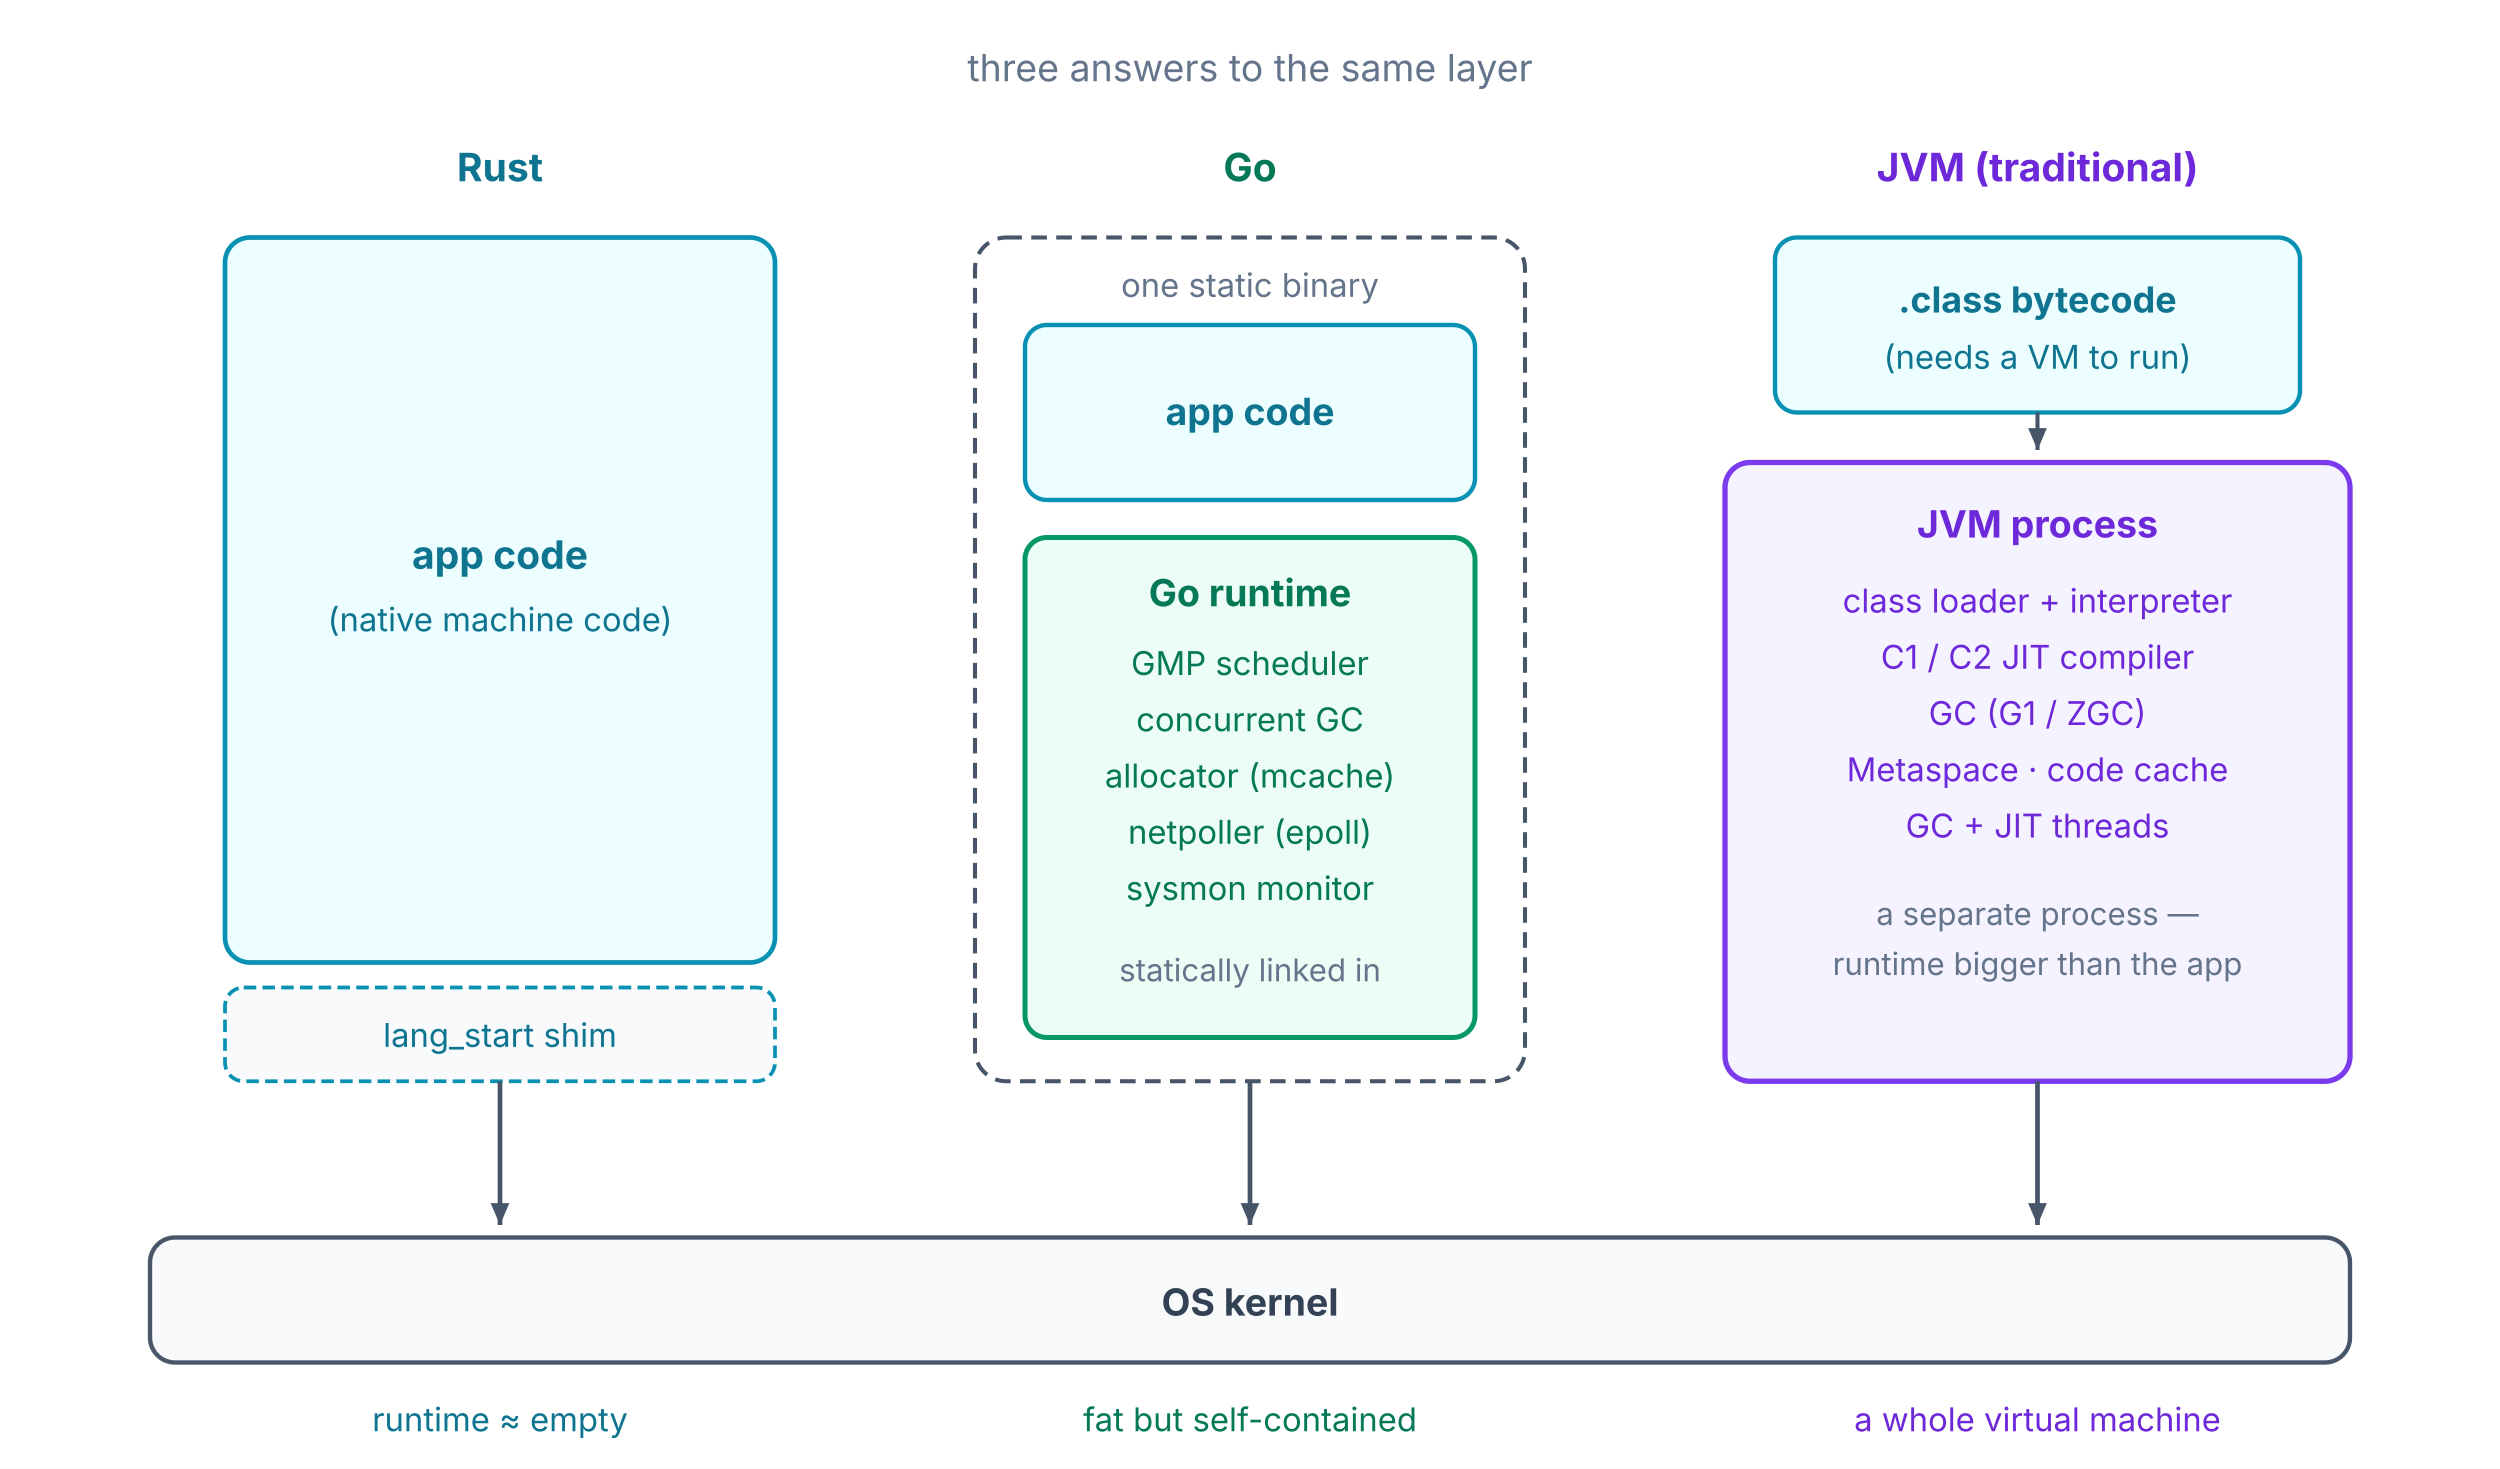
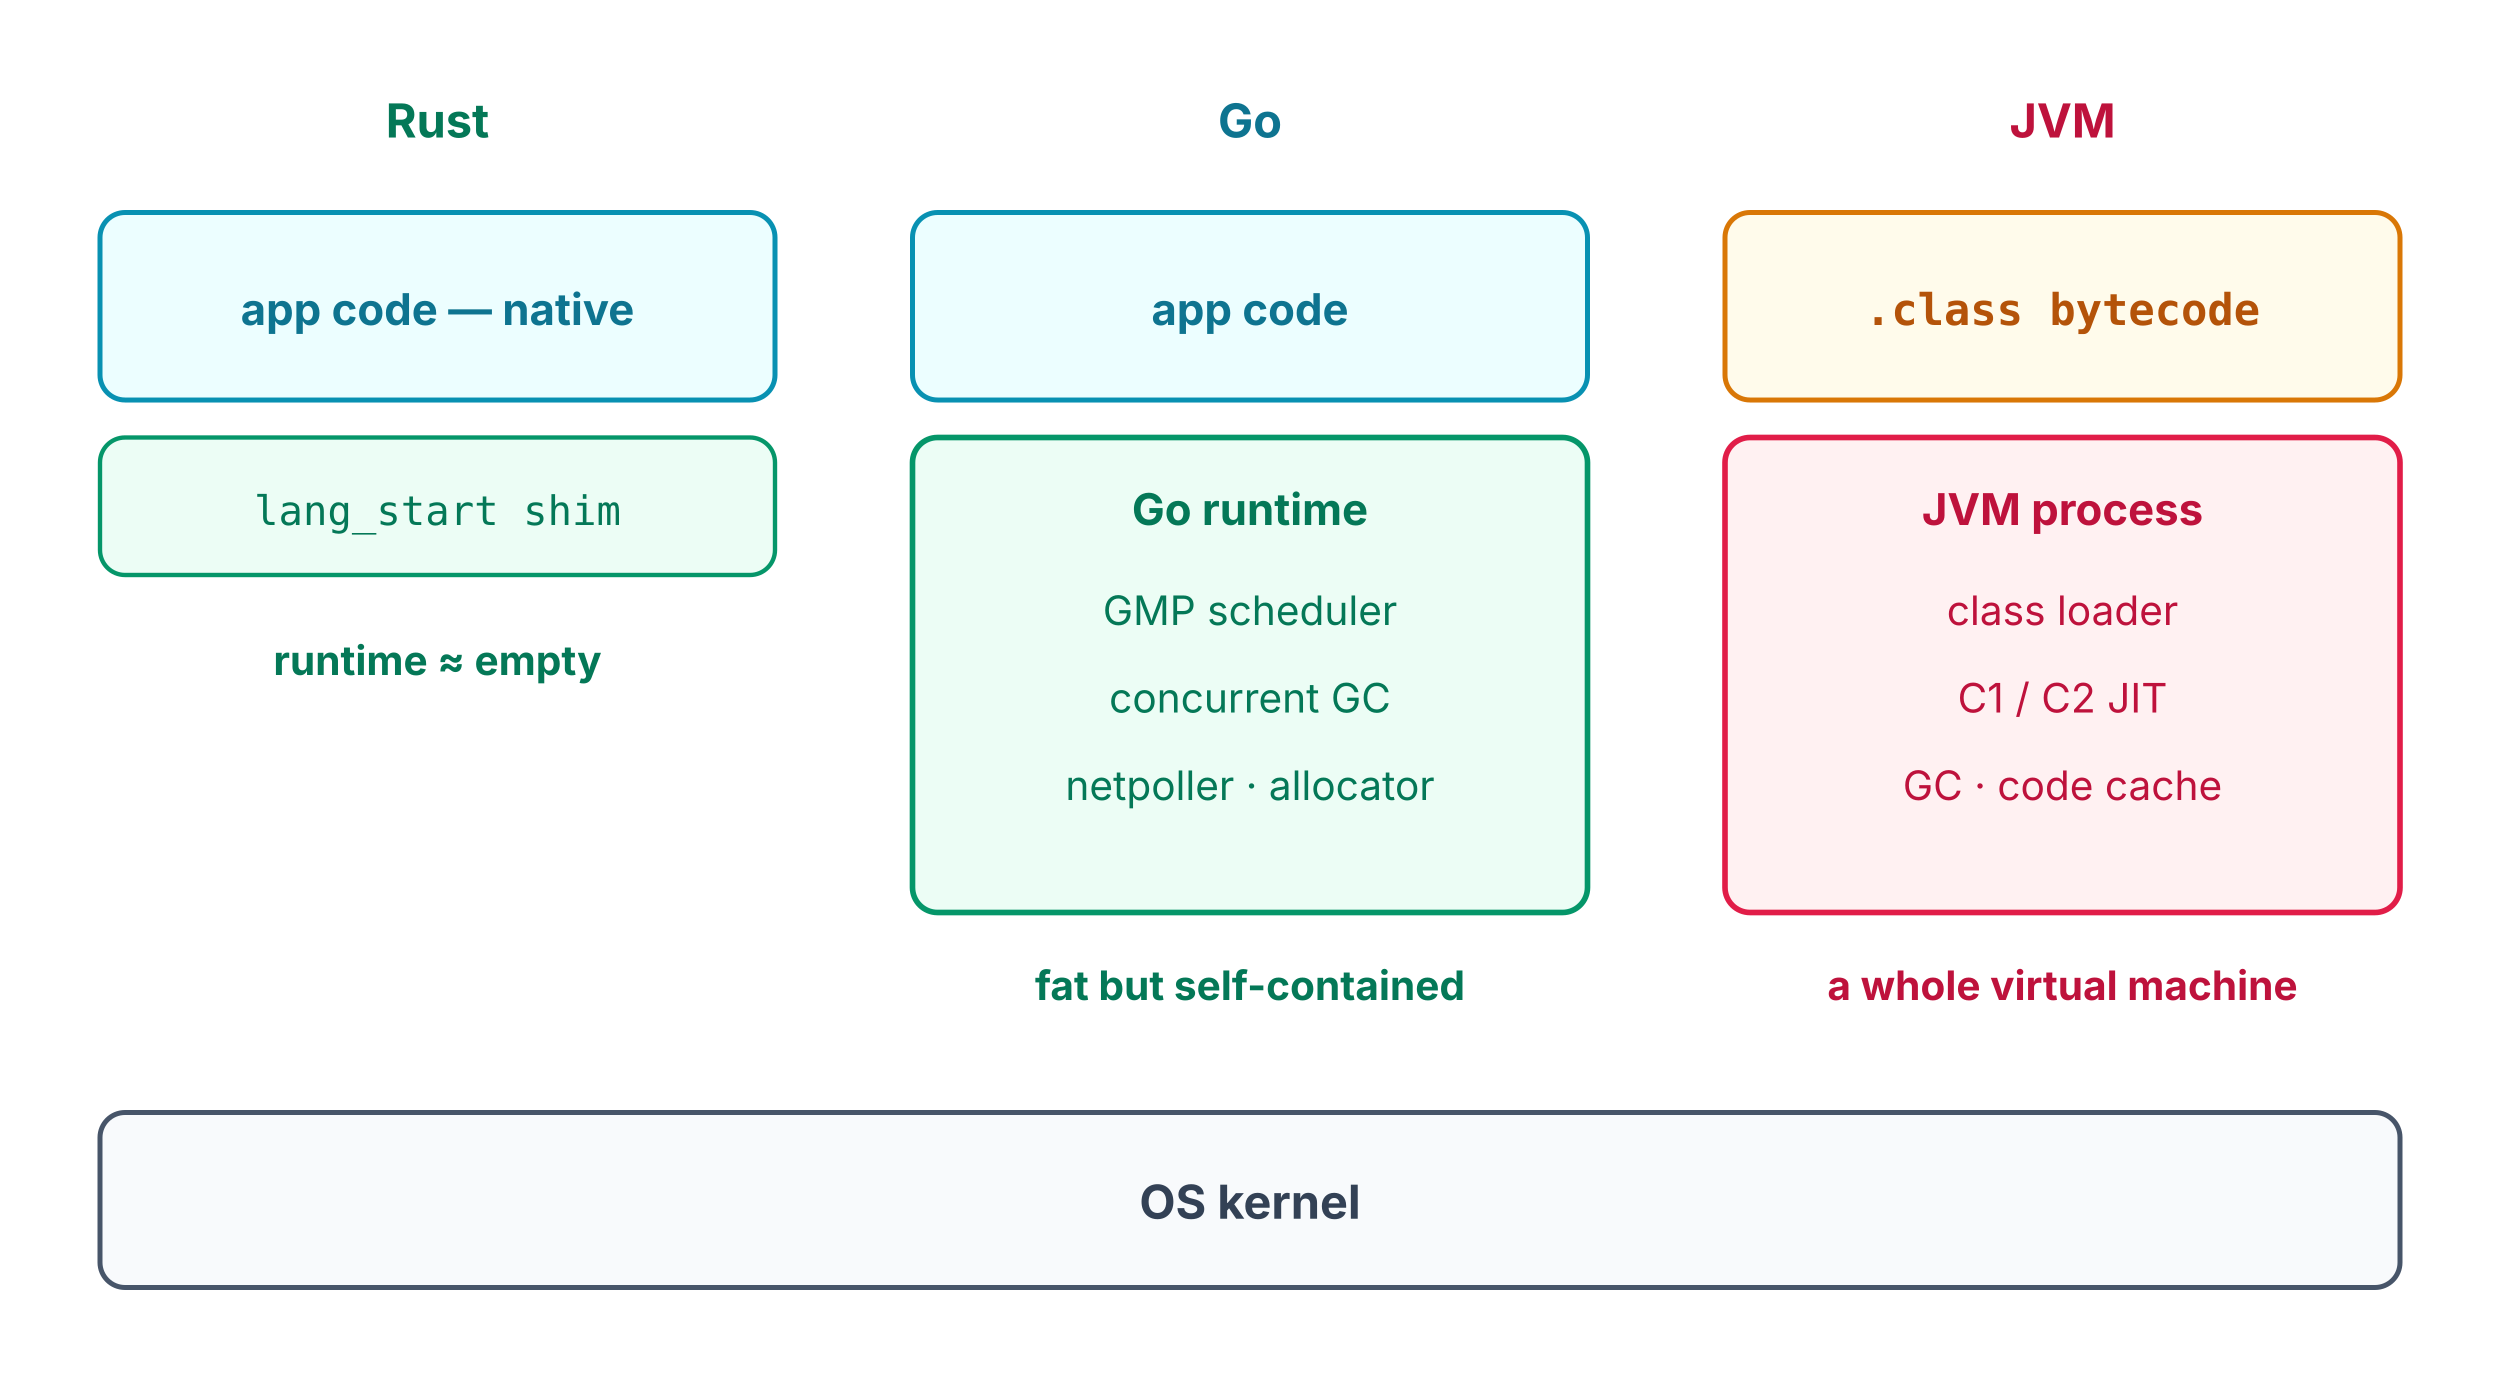
- <svg xmlns="http://www.w3.org/2000/svg" viewBox="0 0 800 470" role="img" aria-labelledby="t3 d3" font-family="Pretendard, ui-sans-serif, system-ui, -apple-system, sans-serif">
-   <defs>
-     <marker id="m3" markerWidth="10" markerHeight="10" refX="7" refY="3" orient="auto" markerUnits="userSpaceOnUse">
-       <path d="M0,0 L7,3 L0,6 Z" fill="#475569" />
-     </marker>
-   </defs>
-   <rect x="0" y="0" width="800" height="470" fill="#FFFFFF" />
-   <text x="400" y="26" text-anchor="middle" font-size="12" fill="#64748B">three answers to the same layer</text>
-   <text x="160" y="58" text-anchor="middle" font-size="12.5" font-weight="700" fill="#0E7490">Rust</text>
-   <text x="400" y="58" text-anchor="middle" font-size="12.5" font-weight="700" fill="#047857">Go</text>
-   <text x="652" y="58" text-anchor="middle" font-size="12.5" font-weight="700" fill="#6D28D9">JVM (traditional)</text>
-   <rect x="72" y="76" width="176" height="232" rx="8" fill="#ECFEFF" stroke="#0891B2" stroke-width="1.5" />
-   <text x="160" y="182" text-anchor="middle" font-size="12.5" font-weight="700" fill="#0E7490">app code</text>
-   <text x="160" y="202" text-anchor="middle" font-size="10.5" fill="#0E7490">(native machine code)</text>
-   <rect x="72" y="316" width="176" height="30" rx="6" fill="#F8FAFC" stroke="#0891B2" stroke-width="1.2" stroke-dasharray="4 2" />
-   <text x="160" y="335" text-anchor="middle" font-size="10.5" fill="#0E7490">lang_start shim</text>
-   <rect x="312" y="76" width="176" height="270" rx="10" fill="none" stroke="#475569" stroke-width="1.3" stroke-dasharray="5 3" />
-   <text x="400" y="95" text-anchor="middle" font-size="10.5" fill="#64748B">one static binary</text>
-   <rect x="328" y="104" width="144" height="56" rx="7" fill="#ECFEFF" stroke="#0891B2" stroke-width="1.4" />
-   <text x="400" y="136" text-anchor="middle" font-size="12" font-weight="700" fill="#0E7490">app code</text>
-   <rect x="328" y="172" width="144" height="160" rx="7" fill="#ECFDF5" stroke="#059669" stroke-width="1.6" />
-   <text x="400" y="194" text-anchor="middle" font-size="12" font-weight="700" fill="#047857">Go runtime</text>
-   <text x="400" y="216" text-anchor="middle" font-size="10.5" fill="#047857">GMP scheduler</text>
-   <text x="400" y="234" text-anchor="middle" font-size="10.5" fill="#047857">concurrent GC</text>
-   <text x="400" y="252" text-anchor="middle" font-size="10.5" fill="#047857">allocator (mcache)</text>
-   <text x="400" y="270" text-anchor="middle" font-size="10.5" fill="#047857">netpoller (epoll)</text>
-   <text x="400" y="288" text-anchor="middle" font-size="10.5" fill="#047857">sysmon monitor</text>
-   <text x="400" y="314" text-anchor="middle" font-size="10" fill="#64748B">statically linked in</text>
-   <rect x="568" y="76" width="168" height="56" rx="7" fill="#ECFEFF" stroke="#0891B2" stroke-width="1.4" />
-   <text x="652" y="100" text-anchor="middle" font-size="11.5" font-weight="700" fill="#0E7490">.class bytecode</text>
-   <text x="652" y="118" text-anchor="middle" font-size="10.5" fill="#0E7490">(needs a VM to run)</text>
-   <rect x="552" y="148" width="200" height="198" rx="8" fill="#F5F3FF" stroke="#7C3AED" stroke-width="1.7" />
-   <text x="652" y="172" text-anchor="middle" font-size="12" font-weight="700" fill="#6D28D9">JVM process</text>
-   <text x="652" y="196" text-anchor="middle" font-size="10.5" fill="#6D28D9">class loader + interpreter</text>
-   <text x="652" y="214" text-anchor="middle" font-size="10.5" fill="#6D28D9">C1 / C2 JIT compiler</text>
-   <text x="652" y="232" text-anchor="middle" font-size="10.5" fill="#6D28D9">GC (G1 / ZGC)</text>
-   <text x="652" y="250" text-anchor="middle" font-size="10.5" fill="#6D28D9">Metaspace · code cache</text>
-   <text x="652" y="268" text-anchor="middle" font-size="10.5" fill="#6D28D9">GC + JIT threads</text>
-   <text x="652" y="296" text-anchor="middle" font-size="10" fill="#64748B">a separate process —</text>
-   <text x="652" y="312" text-anchor="middle" font-size="10" fill="#64748B">runtime bigger than the app</text>
-   <line x1="160" y1="346" x2="160" y2="392" stroke="#475569" stroke-width="1.5" marker-end="url(#m3)" />
-   <line x1="400" y1="346" x2="400" y2="392" stroke="#475569" stroke-width="1.5" marker-end="url(#m3)" />
-   <line x1="652" y1="346" x2="652" y2="392" stroke="#475569" stroke-width="1.5" marker-end="url(#m3)" />
-   <line x1="652" y1="132" x2="652" y2="144" stroke="#475569" stroke-width="1.3" marker-end="url(#m3)" />
-   <rect x="48" y="396" width="704" height="40" rx="8" fill="#F8FAFC" stroke="#475569" stroke-width="1.4" />
-   <text x="400" y="421" text-anchor="middle" font-size="12" font-weight="700" fill="#334155">OS kernel</text>
-   <text x="160" y="458" text-anchor="middle" font-size="10.5" fill="#0E7490">runtime ≈ empty</text>
-   <text x="400" y="458" text-anchor="middle" font-size="10.5" fill="#047857">fat but self-contained</text>
-   <text x="652" y="458" text-anchor="middle" font-size="10.5" fill="#6D28D9">a whole virtual machine</text>
+ <svg xmlns="http://www.w3.org/2000/svg" viewBox="0 0 800 440" role="img" aria-labelledby="t3 d3" font-family="Pretendard, ui-sans-serif, system-ui, -apple-system, sans-serif">
+   <rect x="0" y="0" width="800" height="440" fill="#FFFFFF" />
+   <text x="140" y="44" text-anchor="middle" font-size="15" font-weight="700" fill="#047857">Rust</text>
+   <text x="400" y="44" text-anchor="middle" font-size="15" font-weight="700" fill="#0E7490">Go</text>
+   <text x="660" y="44" text-anchor="middle" font-size="15" font-weight="700" fill="#BE123C">JVM</text>
+   <rect x="32" y="68" width="216" height="60" rx="8" fill="#ECFEFF" stroke="#0891B2" stroke-width="1.6" />
+   <text x="140" y="104" text-anchor="middle" font-size="14" font-weight="700" fill="#0E7490">app code — native</text>
+   <rect x="32" y="140" width="216" height="44" rx="8" fill="#ECFDF5" stroke="#059669" stroke-width="1.4" />
+   <text x="140" y="168" text-anchor="middle" font-size="13" fill="#047857" font-family="ui-monospace, monospace">lang_start shim</text>
+   <text x="140" y="216" text-anchor="middle" font-size="13" font-weight="700" fill="#047857">runtime ≈ empty</text>
+   <rect x="292" y="68" width="216" height="60" rx="8" fill="#ECFEFF" stroke="#0891B2" stroke-width="1.6" />
+   <text x="400" y="104" text-anchor="middle" font-size="14" font-weight="700" fill="#0E7490">app code</text>
+   <rect x="292" y="140" width="216" height="152" rx="8" fill="#ECFDF5" stroke="#059669" stroke-width="1.8" />
+   <text x="400" y="168" text-anchor="middle" font-size="14" font-weight="700" fill="#047857">Go runtime</text>
+   <text x="400" y="200" text-anchor="middle" font-size="13" fill="#047857">GMP scheduler</text>
+   <text x="400" y="228" text-anchor="middle" font-size="13" fill="#047857">concurrent GC</text>
+   <text x="400" y="256" text-anchor="middle" font-size="13" fill="#047857">netpoller · allocator</text>
+   <text x="400" y="320" text-anchor="middle" font-size="13" font-weight="700" fill="#047857">fat but self-contained</text>
+   <rect x="552" y="68" width="216" height="60" rx="8" fill="#FFFBEB" stroke="#D97706" stroke-width="1.6" />
+   <text x="660" y="104" text-anchor="middle" font-size="14" font-weight="700" fill="#B45309" font-family="ui-monospace, monospace">.class bytecode</text>
+   <rect x="552" y="140" width="216" height="152" rx="8" fill="#FFF1F2" stroke="#E11D48" stroke-width="1.8" />
+   <text x="660" y="168" text-anchor="middle" font-size="14" font-weight="700" fill="#BE123C">JVM process</text>
+   <text x="660" y="200" text-anchor="middle" font-size="13" fill="#BE123C">class loader</text>
+   <text x="660" y="228" text-anchor="middle" font-size="13" fill="#BE123C">C1 / C2 JIT</text>
+   <text x="660" y="256" text-anchor="middle" font-size="13" fill="#BE123C">GC · code cache</text>
+   <text x="660" y="320" text-anchor="middle" font-size="13" font-weight="700" fill="#BE123C">a whole virtual machine</text>
+   <rect x="32" y="356" width="736" height="56" rx="8" fill="#F8FAFC" stroke="#475569" stroke-width="1.6" />
+   <text x="400" y="390" text-anchor="middle" font-size="15" font-weight="700" fill="#334155">OS kernel</text>
</svg>
